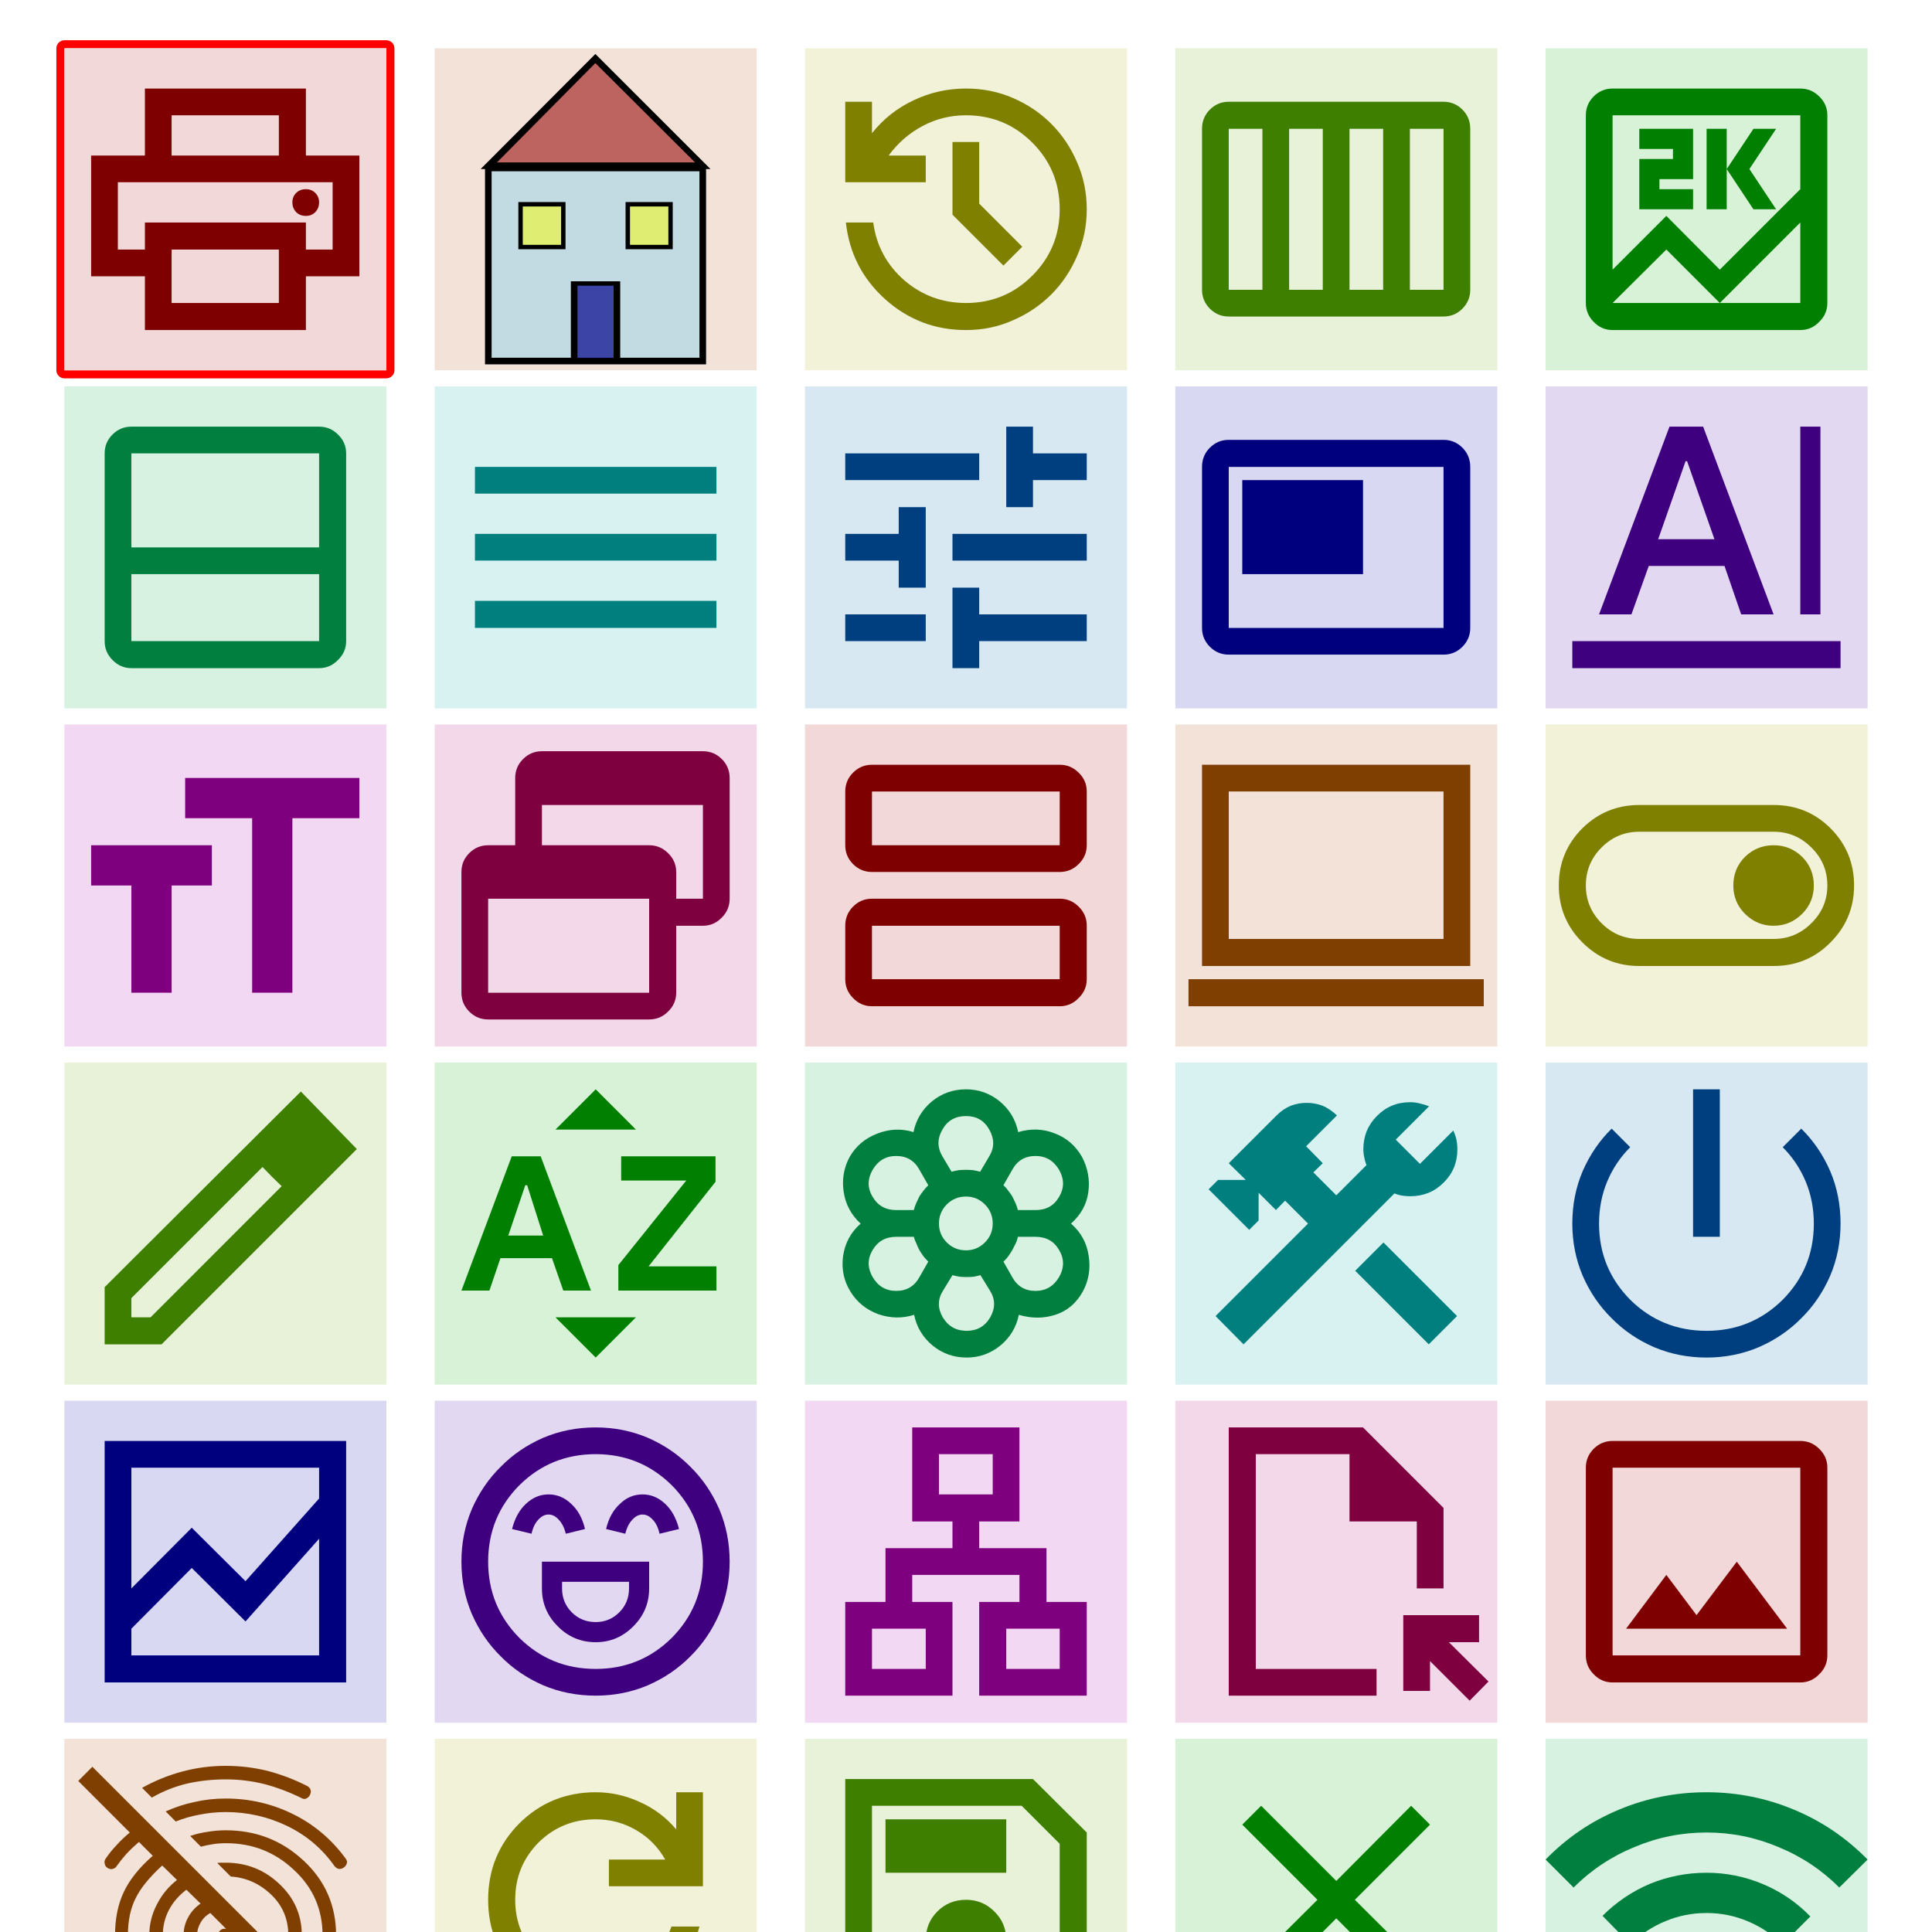
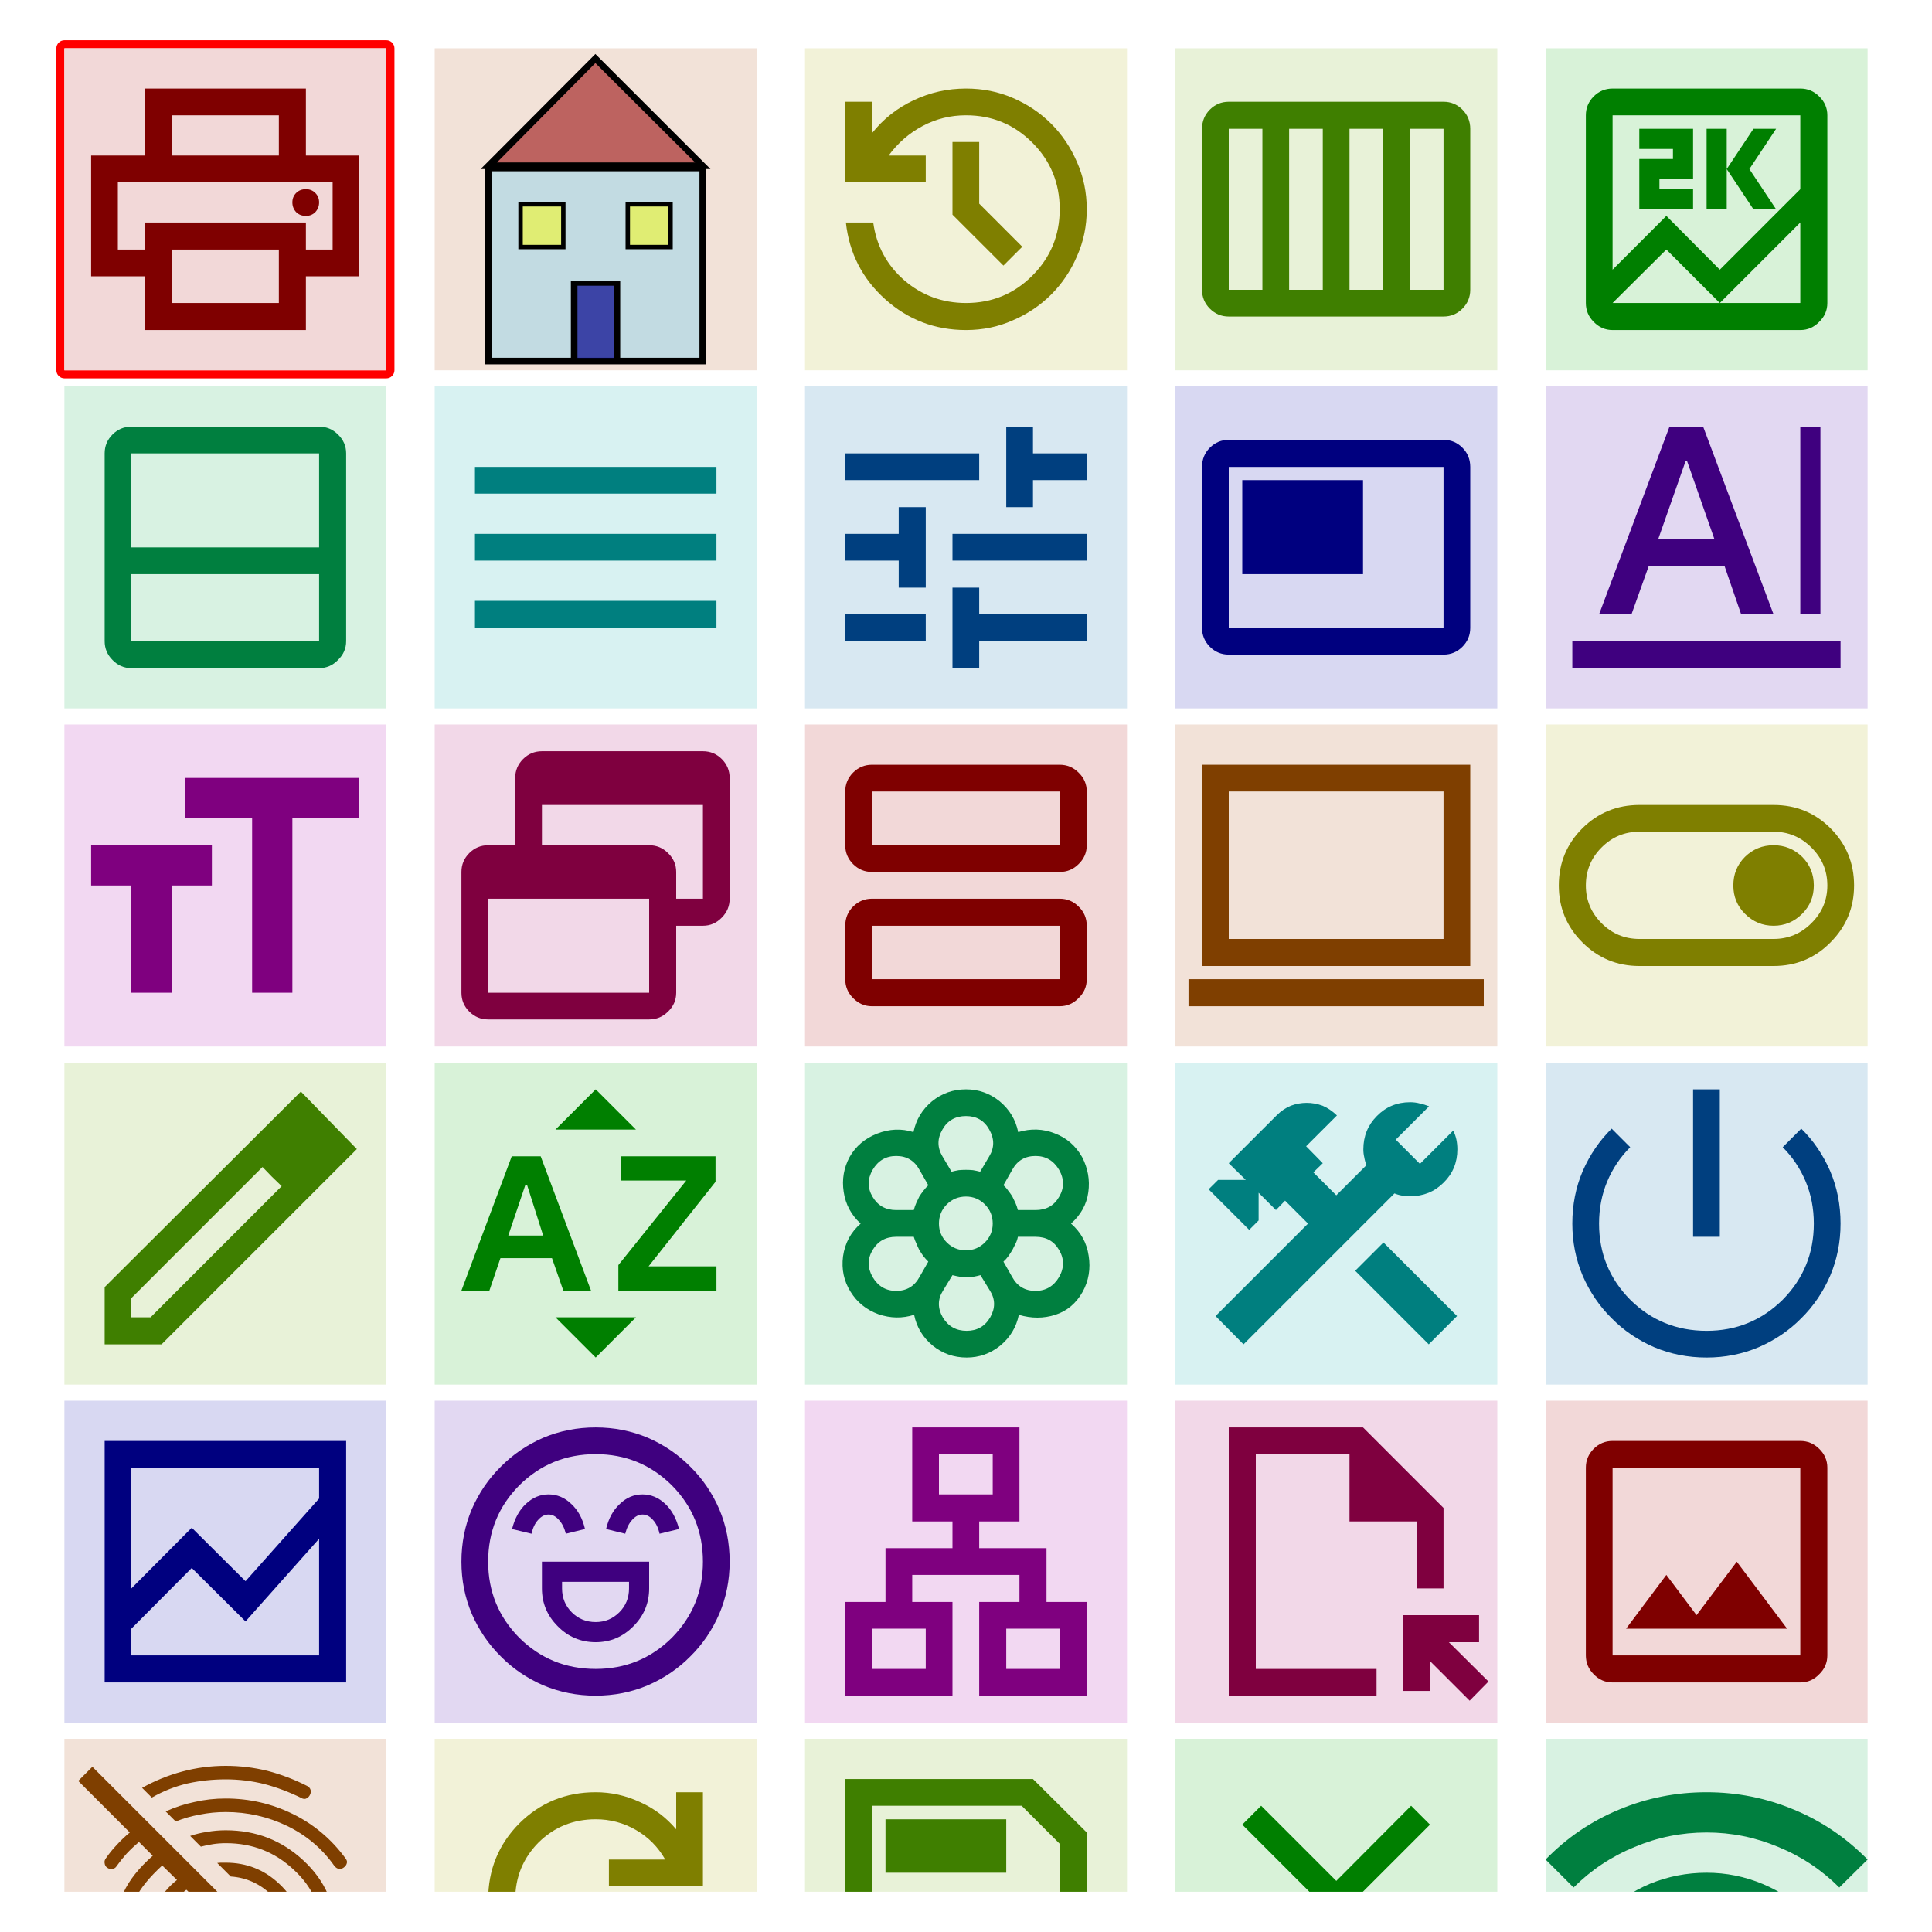
<svg xmlns="http://www.w3.org/2000/svg" version="1.1" viewBox="0 0 480 480">
  <defs>
    <clipPath id="clip_0">
      <polygon points="0 0,480 0,480 480,0 480" />
    </clipPath>
  </defs>
  <g clip-path="url(#clip_0)">
    <path style="fill:#FFFFFF;" d="M 0,0 L 480,0 L 480,480 L 0,480 L 0,0 Z" />
    <defs>
      <clipPath id="clip_1">
-         <polygon points="0 0,480 0,480 480,0 480" />
+         <polygon points="10 10,470 10,470 470,10 470" />
      </clipPath>
    </defs>
    <g clip-path="url(#clip_1)">
      <path style="fill:#FF0000;" d="M 14,12 C 14,10.91 14.91,10 16,10 L 96,10 C 97.09,10 98,10.91 98,12 L 98,92 C 98,93.09 97.09,94 96,94 L 16,94 C 14.91,94 14,93.09 14,92 L 14,12 M 16,12 L 16,92 L 96,92 L 96,12 L 16,12 Z" />
      <path style="fill:#F2D8D8;" d="M 16,12 L 96,12 L 96,92 L 16,92 L 16,12 Z" />
      <path style="fill:#7F0000;" d="M 69.28,38.64 L 69.28,28.64 L 42.64,28.64 L 42.64,38.64 L 36,38.64 L 36,22 L 76,22 L 76,38.64 L 69.28,38.64 L 69.28,38.64 M 29.28,45.28 L 82.64,45.28 L 29.28,45.28 L 29.28,45.28 M 76,53.64 Q 77.41,53.64 78.34,52.70 Q 79.28,51.69 79.28,50.28 Q 79.28,48.88 78.34,47.94 Q 77.41,47 76,47 Q 74.52,47 73.58,47.94 Q 72.64,48.88 72.64,50.28 Q 72.64,51.69 73.58,52.70 Q 74.52,53.64 76,53.64 L 76,53.64 M 69.28,75.28 L 69.28,62 L 42.64,62 L 42.64,75.28 L 69.28,75.28 L 69.28,75.28 M 76,82 L 36,82 L 36,68.64 L 22.64,68.64 L 22.64,38.64 L 89.28,38.64 L 89.28,68.64 L 76,68.64 L 76,82 L 76,82 M 82.64,62 L 82.64,45.28 L 29.28,45.28 L 29.28,62 L 36,62 L 36,55.28 L 76,55.28 L 76,62 L 82.64,62 L 82.64,62 Z" />
      <defs>
        <clipPath id="clip_2">
          <polygon points="16 12,96 12,96 92,16 92" />
        </clipPath>
      </defs>
      <g clip-path="url(#clip_2)">
</g>
      <path style="fill:#F2E2D8;" d="M 108,12 L 188,12 L 188,92 L 108,92 L 108,12 Z" />
      <path style="fill:#ADD8E6;fill-opacity:0.69" d="M 121.36,41.77 L 174.56,41.77 L 174.56,89.89 L 121.36,89.89 L 121.36,41.77 L 121.36,41.77 Z" />
      <path style="fill:#000000;" d="M 120.50,40.91 L 120.50,90.52 L 175.42,90.52 L 175.42,40.91 L 120.50,40.91 L 120.50,40.91 M 122.14,42.55 L 173.78,42.55 L 173.78,88.88 L 122.14,88.88 L 122.14,42.55 L 122.14,42.55 Z" />
      <path style="fill:#A52A2A;fill-opacity:0.69" d="M 121.36,41.14 L 174.56,41.14 L 147.92,14.58 L 121.36,41.14 L 121.36,41.14 Z" />
      <path style="fill:#000000;" d="M 147.92,13.41 L 119.41,42 L 122.22,41.61 L 147.92,15.67 L 172.69,40.36 L 121.36,40.36 L 119.41,42 L 176.52,42 L 147.92,13.41 L 147.92,13.41 Z" />
      <path style="fill:#00008B;fill-opacity:0.69" d="M 142.61,70.28 L 153.31,70.28 L 153.31,89.42 L 142.61,89.42 L 142.61,70.28 L 142.61,70.28 Z" />
      <path style="fill:#000000;" d="M 141.83,69.89 L 141.83,90.13 L 154.09,90.13 L 154.09,69.89 L 141.83,69.89 L 141.83,69.89 M 143.47,70.98 L 152.45,70.98 L 152.45,88.95 L 143.47,88.95 L 143.47,70.98 L 143.47,70.98 Z" />
      <path style="fill:#FFFF00;fill-opacity:0.49" d="M 129.33,50.75 L 139.95,50.75 L 139.95,61.38 L 129.33,61.38 L 129.33,50.75 L 129.33,50.75 Z" />
      <path style="fill:#000000;" d="M 128.78,50.20 L 128.78,61.92 L 140.50,61.92 L 140.50,50.20 L 128.78,50.20 L 128.78,50.20 M 129.88,51.30 L 139.41,51.30 L 139.41,60.83 L 129.88,60.83 L 129.88,51.30 L 129.88,51.30 Z" />
      <path style="fill:#FFFF00;fill-opacity:0.49" d="M 155.97,50.75 L 166.59,50.75 L 166.59,61.38 L 155.97,61.38 L 155.97,50.75 L 155.97,50.75 Z" />
      <path style="fill:#000000;" d="M 155.42,50.20 L 155.42,61.92 L 167.14,61.92 L 167.14,50.20 L 155.42,50.20 L 155.42,50.20 M 156.52,51.30 L 166.05,51.30 L 166.05,60.83 L 156.52,60.83 L 156.52,51.30 L 156.52,51.30 Z" />
      <defs>
        <clipPath id="clip_3">
          <polygon points="108 12,188 12,188 92,108 92" />
        </clipPath>
      </defs>
      <g clip-path="url(#clip_3)">
</g>
      <path style="fill:#F2F2D8;" d="M 200,12 L 280,12 L 280,92 L 200,92 L 200,12 Z" />
      <path style="fill:#7F7F00;" d="M 240,82 Q 228.44,82 219.92,74.34 Q 211.41,66.69 210.16,55.28 L 216.95,55.28 Q 218.13,63.95 224.69,69.66 Q 231.25,75.28 240,75.28 Q 249.69,75.28 256.48,68.48 Q 263.28,61.69 263.28,52 Q 263.28,42.23 256.48,35.44 Q 249.69,28.64 240,28.64 Q 234.22,28.64 229.22,31.30 Q 224.22,33.95 220.78,38.64 L 230,38.64 L 230,45.28 L 210,45.28 L 210,25.28 L 216.64,25.28 L 216.64,33.09 Q 220.86,27.78 227.03,24.89 Q 233.13,22 240,22 Q 246.25,22 251.64,24.34 Q 257.11,26.69 261.17,30.75 Q 265.23,34.81 267.58,40.28 Q 270,45.75 270,52 Q 270,58.25 267.58,63.64 Q 265.23,69.11 261.17,73.17 Q 257.11,77.23 251.64,79.58 Q 246.25,82 240,82 L 240,82 M 249.30,65.98 L 236.64,53.33 L 236.64,35.28 L 243.28,35.28 L 243.28,50.59 L 253.98,61.30 L 249.30,65.98 L 249.30,65.98 Z" />
      <defs>
        <clipPath id="clip_4">
          <polygon points="200 12,280 12,280 92,200 92" />
        </clipPath>
      </defs>
      <g clip-path="url(#clip_4)">
</g>
      <path style="fill:#E8F2D8;" d="M 292,12 L 372,12 L 372,92 L 292,92 L 292,12 Z" />
      <path style="fill:#3F7F00;" d="M 305.28,78.64 Q 302.55,78.64 300.59,76.69 Q 298.64,74.73 298.64,72 L 298.64,32 Q 298.64,29.19 300.59,27.23 Q 302.55,25.28 305.28,25.28 L 358.64,25.28 Q 361.38,25.28 363.33,27.23 Q 365.28,29.19 365.28,32 L 365.28,72 Q 365.28,74.73 363.33,76.69 Q 361.38,78.64 358.64,78.64 L 305.28,78.64 L 305.28,78.64 M 335.28,72 L 343.64,72 L 343.64,32 L 335.28,32 L 335.28,72 L 335.28,72 M 320.28,72 L 328.64,72 L 328.64,32 L 320.28,32 L 320.28,72 L 320.28,72 M 305.28,72 L 313.64,72 L 313.64,32 L 305.28,32 L 305.28,72 L 305.28,72 M 350.28,72 L 358.64,72 L 358.64,32 L 350.28,32 L 350.28,72 L 350.28,72 Z" />
      <defs>
        <clipPath id="clip_5">
          <polygon points="292 12,372 12,372 92,292 92" />
        </clipPath>
      </defs>
      <g clip-path="url(#clip_5)">
</g>
      <path style="fill:#D8F2D8;" d="M 384,12 L 464,12 L 464,92 L 384,92 L 384,12 Z" />
      <path style="fill:#007F00;" d="M 400.64,82 Q 397.91,82 395.95,79.97 Q 394,78.02 394,75.28 L 394,28.64 Q 394,25.91 395.95,23.95 Q 397.91,22 400.64,22 L 447.28,22 Q 450.02,22 451.97,23.95 Q 454,25.91 454,28.64 L 454,75.28 Q 454,78.02 451.97,79.97 Q 450.02,82 447.28,82 L 400.64,82 L 400.64,82 M 414,53.64 L 427.28,67 L 447.28,47 L 447.28,28.64 L 400.64,28.64 L 400.64,67 L 414,53.64 L 414,53.64 M 424,52 L 424,32 L 429,32 L 429,52 L 424,52 L 424,52 M 435.64,52 L 429,42 L 435.64,32 L 441.27,32 L 434.63,42 L 441.27,52 L 435.64,52 L 435.64,52 M 407.28,52 L 407.28,39.50 L 415.64,39.50 L 415.64,37 L 407.28,37 L 407.28,32 L 420.64,32 L 420.64,44.50 L 412.28,44.50 L 412.28,47 L 420.64,47 L 420.64,52 L 407.28,52 L 407.28,52 M 414,62 L 400.64,75.28 L 447.28,75.28 L 447.28,55.28 L 427.28,75.28 L 414,62 L 414,62 M 400.64,75.28 L 400.64,28.64 L 400.64,75.28 L 400.64,75.28 Z" />
      <defs>
        <clipPath id="clip_6">
          <polygon points="384 12,464 12,464 92,384 92" />
        </clipPath>
      </defs>
      <g clip-path="url(#clip_6)">
</g>
      <path style="fill:#D8F2E2;" d="M 16,96 L 96,96 L 96,176 L 16,176 L 16,96 Z" />
      <path style="fill:#007F3F;" d="M 32.64,166 Q 29.91,166 27.95,163.97 Q 26,162.02 26,159.28 L 26,112.64 Q 26,109.91 27.95,107.95 Q 29.91,106 32.64,106 L 79.28,106 Q 82.02,106 83.97,107.95 Q 86,109.91 86,112.64 L 86,159.28 Q 86,162.02 83.97,163.97 Q 82.02,166 79.28,166 L 32.64,166 L 32.64,166 M 32.64,159.28 L 79.28,159.28 L 79.28,142.64 L 32.64,142.64 L 32.64,159.28 L 32.64,159.28 M 32.64,136 L 79.28,136 L 79.28,112.64 L 32.64,112.64 L 32.64,136 L 32.64,112.64 L 32.64,136 L 32.64,136 Z" />
      <defs>
        <clipPath id="clip_7">
          <polygon points="16 96,96 96,96 176,16 176" />
        </clipPath>
      </defs>
      <g clip-path="url(#clip_7)">
</g>
      <path style="fill:#D8F2F2;" d="M 108,96 L 188,96 L 188,176 L 108,176 L 108,96 Z" />
      <path style="fill:#007F7F;" d="M 118,156 L 118,149.28 L 178,149.28 L 178,156 L 118,156 L 118,156 M 118,139.28 L 118,132.64 L 178,132.64 L 178,139.28 L 118,139.28 L 118,139.28 M 118,122.64 L 118,116 L 178,116 L 178,122.64 L 118,122.64 L 118,122.64 Z" />
      <defs>
        <clipPath id="clip_8">
          <polygon points="108 96,188 96,188 176,108 176" />
        </clipPath>
      </defs>
      <g clip-path="url(#clip_8)">
</g>
      <path style="fill:#D8E8F2;" d="M 200,96 L 280,96 L 280,176 L 200,176 L 200,96 Z" />
      <path style="fill:#003F7F;" d="M 236.64,166 L 236.64,146 L 243.28,146 L 243.28,152.64 L 270,152.64 L 270,159.28 L 243.28,159.28 L 243.28,166 L 236.64,166 L 236.64,166 M 210,159.28 L 210,152.64 L 230,152.64 L 230,159.28 L 210,159.28 L 210,159.28 M 223.28,146 L 223.28,139.28 L 210,139.28 L 210,132.64 L 223.28,132.64 L 223.28,126 L 230,126 L 230,146 L 223.28,146 L 223.28,146 M 236.64,139.28 L 236.64,132.64 L 270,132.64 L 270,139.28 L 236.64,139.28 L 236.64,139.28 M 250,126 L 250,106 L 256.64,106 L 256.64,112.64 L 270,112.64 L 270,119.28 L 256.64,119.28 L 256.64,126 L 250,126 L 250,126 M 210,119.28 L 210,112.64 L 243.28,112.64 L 243.28,119.28 L 210,119.28 L 210,119.28 Z" />
      <defs>
        <clipPath id="clip_9">
          <polygon points="200 96,280 96,280 176,200 176" />
        </clipPath>
      </defs>
      <g clip-path="url(#clip_9)">
</g>
      <path style="fill:#D8D8F2;" d="M 292,96 L 372,96 L 372,176 L 292,176 L 292,96 Z" />
      <path style="fill:#00007F;" d="M 308.64,142.64 L 338.64,142.64 L 338.64,119.28 L 308.64,119.28 L 308.64,142.64 L 308.64,142.64 M 305.28,162.64 Q 302.55,162.64 300.59,160.69 Q 298.64,158.73 298.64,156 L 298.64,116 Q 298.64,113.19 300.59,111.23 Q 302.55,109.28 305.28,109.28 L 358.64,109.28 Q 361.38,109.28 363.33,111.23 Q 365.28,113.19 365.28,116 L 365.28,156 Q 365.28,158.73 363.33,160.69 Q 361.38,162.64 358.64,162.64 L 305.28,162.64 L 305.28,162.64 M 305.28,156 L 358.64,156 L 358.64,116 L 305.28,116 L 305.28,156 L 305.28,116 L 305.28,156 L 305.28,156 Z" />
      <defs>
        <clipPath id="clip_10">
          <polygon points="292 96,372 96,372 176,292 176" />
        </clipPath>
      </defs>
      <g clip-path="url(#clip_10)">
</g>
      <path style="fill:#E2D8F2;" d="M 384,96 L 464,96 L 464,176 L 384,176 L 384,96 Z" />
      <path style="fill:#3F007F;" d="M 390.64,166 L 390.64,159.28 L 457.28,159.28 L 457.28,166 L 390.64,166 L 390.64,166 M 447.28,152.64 L 447.28,106 L 452.28,106 L 452.28,152.64 L 447.28,152.64 L 447.28,152.64 M 397.28,152.64 L 414.78,106 L 423.14,106 L 440.64,152.64 L 432.59,152.64 L 428.45,140.61 L 409.63,140.61 L 405.33,152.64 L 397.28,152.64 L 397.28,152.64 M 411.97,133.97 L 425.95,133.97 L 419.16,114.59 L 418.77,114.59 L 411.97,133.97 L 411.97,133.97 Z" />
      <defs>
        <clipPath id="clip_11">
          <polygon points="384 96,464 96,464 176,384 176" />
        </clipPath>
      </defs>
      <g clip-path="url(#clip_11)">
</g>
      <path style="fill:#F2D8F2;" d="M 16,180 L 96,180 L 96,260 L 16,260 L 16,180 Z" />
      <path style="fill:#7F007F;" d="M 62.64,246.64 L 62.64,203.28 L 46,203.28 L 46,193.28 L 89.28,193.28 L 89.28,203.28 L 72.64,203.28 L 72.64,246.64 L 62.64,246.64 L 62.64,246.64 M 32.64,246.64 L 32.64,220 L 22.64,220 L 22.64,210 L 52.64,210 L 52.64,220 L 42.64,220 L 42.64,246.64 L 32.64,246.64 L 32.64,246.64 Z" />
      <defs>
        <clipPath id="clip_12">
          <polygon points="16 180,96 180,96 260,16 260" />
        </clipPath>
      </defs>
      <g clip-path="url(#clip_12)">
</g>
      <path style="fill:#F2D8E8;" d="M 108,180 L 188,180 L 188,260 L 108,260 L 108,180 Z" />
      <path style="fill:#7F003F;" d="M 121.28,253.28 Q 118.55,253.28 116.59,251.33 Q 114.64,249.38 114.64,246.64 L 114.64,216.64 Q 114.64,213.91 116.59,211.95 Q 118.55,210 121.28,210 L 128,210 L 128,193.28 Q 128,190.55 129.95,188.59 Q 131.91,186.64 134.64,186.64 L 174.64,186.64 Q 177.38,186.64 179.33,188.59 Q 181.28,190.55 181.28,193.28 L 181.28,223.28 Q 181.28,226.02 179.33,227.97 Q 177.38,230 174.64,230 L 168,230 L 168,246.64 Q 168,249.38 165.97,251.33 Q 164.02,253.28 161.28,253.28 L 121.28,253.28 L 121.28,253.28 M 121.28,246.64 L 161.28,246.64 L 161.28,223.28 L 121.28,223.28 L 121.28,246.64 L 121.28,246.64 M 168,223.28 L 174.64,223.28 L 174.64,200 L 134.64,200 L 134.64,210 L 161.28,210 Q 164.02,210 165.97,211.95 Q 168,213.91 168,216.64 L 168,223.28 L 168,223.28 Z" />
      <defs>
        <clipPath id="clip_13">
          <polygon points="108 180,188 180,188 260,108 260" />
        </clipPath>
      </defs>
      <g clip-path="url(#clip_13)">
</g>
      <path style="fill:#F2D8D8;" d="M 200,180 L 280,180 L 280,260 L 200,260 L 200,180 Z" />
      <path style="fill:#7F0000;" d="M 216.64,216.64 Q 213.91,216.64 211.95,214.69 Q 210,212.73 210,210 L 210,196.64 Q 210,193.91 211.95,191.95 Q 213.91,190 216.64,190 L 263.28,190 Q 266.02,190 267.97,191.95 Q 270,193.91 270,196.64 L 270,210 Q 270,212.73 267.97,214.69 Q 266.02,216.64 263.28,216.64 L 216.64,216.64 L 216.64,216.64 M 216.64,210 L 263.28,210 L 263.28,196.64 L 216.64,196.64 L 216.64,210 L 216.64,210 M 216.64,250 Q 213.91,250 211.95,247.97 Q 210,246.02 210,243.28 L 210,230 Q 210,227.19 211.95,225.23 Q 213.91,223.28 216.64,223.28 L 263.28,223.28 Q 266.02,223.28 267.97,225.23 Q 270,227.19 270,230 L 270,243.28 Q 270,246.02 267.97,247.97 Q 266.02,250 263.28,250 L 216.64,250 L 216.64,250 M 216.64,243.28 L 263.28,243.28 L 263.28,230 L 216.64,230 L 216.64,243.28 L 216.64,243.28 M 216.64,196.64 L 216.64,210 L 216.64,196.64 L 216.64,196.64 M 216.64,230 L 216.64,243.28 L 216.64,230 L 216.64,230 Z" />
      <defs>
        <clipPath id="clip_14">
          <polygon points="200 180,280 180,280 260,200 260" />
        </clipPath>
      </defs>
      <g clip-path="url(#clip_14)">
</g>
      <path style="fill:#F2E2D8;" d="M 292,180 L 372,180 L 372,260 L 292,260 L 292,180 Z" />
      <path style="fill:#7F3F00;" d="M 295.28,250 L 295.28,243.28 L 368.64,243.28 L 368.64,250 L 295.28,250 L 295.28,250 M 298.64,240 L 298.64,190 L 365.28,190 L 365.28,240 L 298.64,240 L 298.64,240 M 305.28,233.28 L 358.64,233.28 L 358.64,196.64 L 305.28,196.64 L 305.28,233.28 L 305.28,196.64 L 305.28,233.28 L 305.28,233.28 Z" />
      <defs>
        <clipPath id="clip_15">
          <polygon points="292 180,372 180,372 260,292 260" />
        </clipPath>
      </defs>
      <g clip-path="url(#clip_15)">
</g>
      <path style="fill:#F2F2D8;" d="M 384,180 L 464,180 L 464,260 L 384,260 L 384,180 Z" />
      <path style="fill:#7F7F00;" d="M 407.28,240 Q 399,240 393.14,234.14 Q 387.28,228.28 387.28,220 Q 387.28,211.64 393.14,205.78 Q 399,200 407.28,200 L 440.64,200 Q 449,200 454.78,205.78 Q 460.64,211.64 460.64,220 Q 460.64,228.28 454.78,234.14 Q 449,240 440.64,240 L 407.28,240 L 407.28,240 M 407.28,233.28 L 440.64,233.28 Q 446.11,233.28 450.02,229.38 Q 454,225.47 454,220 Q 454,214.45 450.02,210.55 Q 446.11,206.64 440.64,206.64 L 407.28,206.64 Q 401.81,206.64 397.91,210.55 Q 394,214.45 394,220 Q 394,225.47 397.91,229.38 Q 401.81,233.28 407.28,233.28 L 407.28,233.28 M 440.64,230 Q 444.78,230 447.75,227.03 Q 450.64,224.14 450.64,220 Q 450.64,215.78 447.75,212.89 Q 444.78,210 440.64,210 Q 436.50,210 433.53,212.89 Q 430.64,215.78 430.64,220 Q 430.64,224.14 433.53,227.03 Q 436.50,230 440.64,230 L 440.64,230 Z" />
      <defs>
        <clipPath id="clip_16">
          <polygon points="384 180,464 180,464 260,384 260" />
        </clipPath>
      </defs>
      <g clip-path="url(#clip_16)">
</g>
      <path style="fill:#E8F2D8;" d="M 16,264 L 96,264 L 96,344 L 16,344 L 16,264 Z" />
      <path style="fill:#3F7F00;" d="M 32.64,327.28 L 37.41,327.28 L 69.98,294.70 L 65.22,289.94 L 32.64,322.52 L 32.64,327.28 L 32.64,327.28 M 26,334 L 26,319.78 L 74.75,271.19 L 88.66,285.48 L 40.14,334 L 26,334 L 26,334 M 79.28,285.33 L 74.59,280.64 L 79.28,285.33 L 79.28,285.33 M 67.56,292.36 L 65.22,289.94 L 69.98,294.70 L 67.56,292.36 L 67.56,292.36 Z" />
      <defs>
        <clipPath id="clip_17">
          <polygon points="16 264,96 264,96 344,16 344" />
        </clipPath>
      </defs>
      <g clip-path="url(#clip_17)">
</g>
      <path style="fill:#D8F2D8;" d="M 108,264 L 188,264 L 188,344 L 108,344 L 108,264 Z" />
      <path style="fill:#007F00;" d="M 114.64,320.64 L 127.14,287.28 L 134.33,287.28 L 146.83,320.64 L 139.95,320.64 L 137.14,312.59 L 124.33,312.59 L 121.59,320.64 L 114.64,320.64 L 114.64,320.64 M 126.28,306.97 L 134.95,306.97 L 130.97,294.47 L 130.50,294.47 L 126.28,306.97 L 126.28,306.97 M 153.63,320.64 L 153.63,314.31 L 170.50,293.30 L 154.33,293.30 L 154.33,287.28 L 177.77,287.28 L 177.77,293.61 L 161.13,314.63 L 178,314.63 L 178,320.64 L 153.63,320.64 L 153.63,320.64 M 138,280.64 L 148,270.64 L 158,280.64 L 138,280.64 L 138,280.64 M 148,337.28 L 138,327.28 L 158,327.28 L 148,337.28 L 148,337.28 Z" />
      <defs>
        <clipPath id="clip_18">
          <polygon points="108 264,188 264,188 344,108 344" />
        </clipPath>
      </defs>
      <g clip-path="url(#clip_18)">
</g>
      <path style="fill:#D8F2E2;" d="M 200,264 L 280,264 L 280,344 L 200,344 L 200,264 Z" />
      <path style="fill:#007F3F;" d="M 240.16,337.28 Q 235.39,337.28 231.72,334.31 Q 228.05,331.27 227.11,326.66 Q 222.73,328.06 218.20,326.50 Q 213.75,324.86 211.33,320.95 Q 208.83,316.97 209.45,312.13 Q 210.16,307.20 213.83,304 Q 210.31,300.80 209.61,296.11 Q 208.91,291.50 211.09,287.44 Q 213.36,283.45 217.89,281.66 Q 222.50,279.86 226.95,281.27 Q 227.89,276.66 231.56,273.61 Q 235.23,270.64 240,270.64 Q 244.69,270.64 248.36,273.61 Q 252.03,276.66 252.97,281.27 Q 257.66,279.86 262.03,281.58 Q 266.41,283.22 268.83,287.44 Q 271.02,291.66 270.39,296.19 Q 269.77,300.72 266.09,304 Q 269.77,307.20 270.47,311.97 Q 271.25,316.81 268.98,320.95 Q 266.56,325.25 262.19,326.66 Q 257.81,328.06 253.13,326.66 Q 252.19,331.27 248.52,334.31 Q 244.84,337.28 240.16,337.28 L 240.16,337.28 M 240.16,330.64 Q 244.06,330.64 246.02,327.28 Q 247.97,323.84 245.94,320.64 L 243.59,316.81 Q 242.73,317.05 241.88,317.20 Q 241.02,317.28 240.16,317.28 Q 239.30,317.28 238.44,317.20 Q 237.58,317.05 236.64,316.81 L 234.30,320.64 Q 232.27,323.84 234.22,327.28 Q 236.25,330.64 240.16,330.64 L 240.16,330.64 M 216.80,317.28 Q 218.83,320.72 222.66,320.72 Q 226.56,320.72 228.44,317.28 L 230.63,313.45 Q 230,312.83 229.38,312.05 Q 228.83,311.27 228.36,310.48 Q 227.97,309.70 227.66,308.92 Q 227.27,308.14 227.03,307.28 L 222.66,307.28 Q 218.75,307.28 216.80,310.56 Q 214.84,313.84 216.80,317.28 L 216.80,317.28 M 251.48,317.28 Q 253.36,320.72 257.27,320.72 Q 261.09,320.72 263.13,317.28 Q 265.08,313.84 263.13,310.56 Q 261.25,307.28 257.27,307.28 L 252.89,307.28 Q 252.73,308.14 252.34,308.92 Q 251.95,309.70 251.56,310.48 Q 251.09,311.27 250.55,312.05 Q 250,312.83 249.30,313.45 L 251.48,317.28 L 251.48,317.28 M 227.03,300.64 Q 227.27,299.70 227.66,298.84 Q 228.05,297.98 228.44,297.20 Q 228.91,296.50 229.45,295.80 Q 230,295.09 230.63,294.47 L 228.44,290.64 Q 226.56,287.20 222.66,287.20 Q 218.83,287.20 216.80,290.64 Q 214.84,294.08 216.80,297.36 Q 218.75,300.64 222.66,300.64 L 227.03,300.64 L 227.03,300.64 M 257.27,300.64 Q 261.25,300.64 263.13,297.36 Q 265.08,294.08 263.13,290.64 Q 261.09,287.20 257.27,287.20 Q 253.36,287.20 251.48,290.64 L 249.30,294.47 Q 250,295.09 250.47,295.80 Q 251.02,296.50 251.48,297.20 Q 251.88,297.98 252.27,298.84 Q 252.66,299.70 252.89,300.64 L 257.27,300.64 L 257.27,300.64 M 236.41,291.11 Q 237.27,290.88 238.20,290.72 Q 239.06,290.64 240,290.64 Q 240.86,290.64 241.72,290.72 Q 242.66,290.88 243.52,291.11 L 245.78,287.28 Q 247.73,284.08 245.78,280.64 Q 243.91,277.28 240,277.28 Q 236.02,277.28 234.14,280.64 Q 232.19,284 234.14,287.28 L 236.41,291.11 Q 237.27,290.88 238.20,290.72 Q 239.06,290.64 240,290.64 Q 240.86,290.64 241.72,290.72 Q 242.66,290.88 243.52,291.11 Q 242.66,290.88 241.72,290.72 Q 240.86,290.64 240,290.64 Q 239.06,290.64 238.20,290.72 Q 237.27,290.88 236.41,291.11 L 236.41,291.11 M 228.36,310.48 Q 227.97,309.70 227.66,308.92 Q 227.27,308.14 227.03,307.28 Q 227.27,308.14 227.66,308.92 Q 227.97,309.70 228.36,310.48 Q 228.83,311.27 229.38,312.05 Q 230,312.83 230.63,313.45 Q 230,312.83 229.38,312.05 Q 228.83,311.27 228.36,310.48 L 228.36,310.48 M 227.03,300.64 Q 227.27,299.70 227.66,298.84 Q 228.05,297.98 228.44,297.20 Q 228.91,296.50 229.45,295.80 Q 230,295.09 230.63,294.47 Q 230,295.09 229.45,295.80 Q 228.91,296.50 228.44,297.20 Q 228.05,297.98 227.66,298.84 Q 227.27,299.70 227.03,300.64 L 227.03,300.64 M 240.16,317.28 Q 239.30,317.28 238.44,317.20 Q 237.58,317.05 236.64,316.81 Q 237.58,317.05 238.44,317.20 Q 239.30,317.28 240.16,317.28 Q 241.02,317.28 241.88,317.20 Q 242.73,317.05 243.59,316.81 Q 242.73,317.05 241.88,317.20 Q 241.02,317.28 240.16,317.28 L 240.16,317.28 M 249.30,313.45 Q 250,312.83 250.55,312.05 Q 251.09,311.27 251.56,310.48 Q 251.95,309.70 252.34,308.92 Q 252.73,308.14 252.89,307.28 Q 252.73,308.14 252.34,308.92 Q 251.95,309.70 251.56,310.48 Q 251.09,311.27 250.55,312.05 Q 250,312.83 249.30,313.45 L 249.30,313.45 M 252.89,300.64 Q 252.66,299.70 252.27,298.84 Q 251.88,297.98 251.48,297.20 Q 251.02,296.50 250.47,295.80 Q 250,295.09 249.30,294.47 Q 250,295.09 250.47,295.80 Q 251.02,296.50 251.48,297.20 Q 251.88,297.98 252.27,298.84 Q 252.66,299.70 252.89,300.64 L 252.89,300.64 M 240,310.64 Q 242.73,310.64 244.69,308.69 Q 246.64,306.73 246.64,304 Q 246.64,301.19 244.69,299.23 Q 242.73,297.28 240,297.28 Q 237.19,297.28 235.23,299.23 Q 233.28,301.19 233.28,304 Q 233.28,306.73 235.23,308.69 Q 237.19,310.64 240,310.64 L 240,310.64 Z" />
      <defs>
        <clipPath id="clip_19">
          <polygon points="200 264,280 264,280 344,200 344" />
        </clipPath>
      </defs>
      <g clip-path="url(#clip_19)">
</g>
      <path style="fill:#D8F2F2;" d="M 292,264 L 372,264 L 372,344 L 292,344 L 292,264 Z" />
      <path style="fill:#007F7F;" d="M 354.97,334 L 336.69,315.72 L 343.72,308.69 L 362,326.97 L 354.97,334 L 354.97,334 M 308.95,334 L 302,326.97 L 324.97,304 L 319.27,298.30 L 317,300.64 L 312.70,296.34 L 312.70,303.22 L 310.36,305.56 L 300.28,295.48 L 302.63,293.14 L 309.50,293.14 L 305.28,289 L 317.16,277.13 Q 318.80,275.48 320.75,274.70 Q 322.63,274 324.66,274 Q 326.61,274 328.56,274.70 Q 330.44,275.48 332.16,277.13 L 324.50,284.78 L 328.64,289 L 326.30,291.27 L 332,296.97 L 339.50,289.47 Q 339.11,288.53 338.95,287.52 Q 338.72,286.58 338.72,285.56 Q 338.72,280.64 342.08,277.28 Q 345.44,273.84 350.36,273.84 Q 351.61,273.84 352.78,274.16 Q 353.88,274.39 355.05,274.86 L 346.77,283.14 L 352.78,289.16 L 361.06,280.88 Q 361.61,282.05 361.84,283.14 Q 362.08,284.31 362.08,285.56 Q 362.08,290.48 358.64,293.84 Q 355.28,297.20 350.36,297.20 Q 349.34,297.20 348.41,297.05 Q 347.39,296.89 346.45,296.50 L 308.95,334 L 308.95,334 Z" />
      <defs>
        <clipPath id="clip_20">
          <polygon points="292 264,372 264,372 344,292 344" />
        </clipPath>
      </defs>
      <g clip-path="url(#clip_20)">
</g>
      <path style="fill:#D8E8F2;" d="M 384,264 L 464,264 L 464,344 L 384,344 L 384,264 Z" />
      <path style="fill:#003F7F;" d="M 424,337.28 Q 417.05,337.28 410.95,334.70 Q 404.86,332.05 400.41,327.52 Q 395.88,323.06 393.22,316.97 Q 390.64,310.88 390.64,304 Q 390.64,296.97 393.22,290.95 Q 395.88,284.86 400.41,280.41 L 405.02,285.02 Q 401.34,288.69 399.31,293.53 Q 397.28,298.38 397.28,304 Q 397.28,315.09 405.02,322.91 Q 412.83,330.64 424,330.64 Q 435.09,330.64 442.91,322.91 Q 450.64,315.09 450.64,304 Q 450.64,298.38 448.61,293.53 Q 446.58,288.69 442.91,285.02 L 447.52,280.41 Q 452.05,284.86 454.70,290.95 Q 457.28,296.97 457.28,304 Q 457.28,310.88 454.70,316.97 Q 452.05,323.06 447.52,327.52 Q 443.06,332.05 436.97,334.70 Q 430.88,337.28 424,337.28 L 424,337.28 M 420.64,307.28 L 420.64,270.64 L 427.28,270.64 L 427.28,307.28 L 420.64,307.28 L 420.64,307.28 Z" />
      <defs>
        <clipPath id="clip_21">
          <polygon points="384 264,464 264,464 344,384 344" />
        </clipPath>
      </defs>
      <g clip-path="url(#clip_21)">
</g>
      <path style="fill:#D8D8F2;" d="M 16,348 L 96,348 L 96,428 L 16,428 L 16,348 Z" />
      <path style="fill:#00007F;" d="M 26,418 L 26,358 L 86,358 L 86,418 L 26,418 L 26,418 M 32.64,364.64 L 32.64,394.64 L 47.64,379.56 L 61,392.84 L 79.28,372.30 L 79.28,364.64 L 32.64,364.64 L 32.64,364.64 M 32.64,411.28 L 79.28,411.28 L 79.28,382.30 L 61,402.84 L 47.64,389.56 L 32.64,404.64 L 32.64,411.28 L 32.64,411.28 Z" />
      <defs>
        <clipPath id="clip_22">
          <polygon points="16 348,96 348,96 428,16 428" />
        </clipPath>
      </defs>
      <g clip-path="url(#clip_22)">
</g>
      <path style="fill:#E2D8F2;" d="M 108,348 L 188,348 L 188,428 L 108,428 L 108,348 Z" />
      <path style="fill:#3F007F;" d="M 134.64,388 L 134.64,394.64 Q 134.64,400.11 138.55,404.02 Q 142.45,408 148,408 Q 153.47,408 157.38,404.02 Q 161.28,400.11 161.28,394.64 L 161.28,388 L 134.64,388 L 134.64,388 M 148,403 Q 144.48,403 142.06,400.58 Q 139.64,398.16 139.64,394.64 L 139.64,393 L 156.28,393 L 156.28,394.64 Q 156.28,398.16 153.86,400.58 Q 151.44,403 148,403 L 148,403 M 136.28,371.28 Q 133.16,371.28 130.66,373.63 Q 128.23,375.89 127.22,379.88 L 132.06,381.05 Q 132.53,378.86 133.70,377.61 Q 134.88,376.28 136.28,376.28 Q 137.69,376.28 138.86,377.61 Q 140.03,378.86 140.58,381.05 L 145.34,379.88 Q 144.41,375.89 141.91,373.63 Q 139.48,371.28 136.28,371.28 L 136.28,371.28 M 159.64,371.28 Q 156.44,371.28 154.02,373.63 Q 151.52,375.89 150.58,379.88 L 155.34,381.05 Q 155.89,378.86 157.06,377.61 Q 158.23,376.28 159.64,376.28 Q 161.05,376.28 162.22,377.61 Q 163.39,378.86 163.86,381.05 L 168.70,379.88 Q 167.69,375.89 165.27,373.63 Q 162.77,371.28 159.64,371.28 L 159.64,371.28 M 148,421.28 Q 141.05,421.28 134.95,418.70 Q 128.86,416.05 124.41,411.52 Q 119.88,407.06 117.22,400.97 Q 114.64,394.88 114.64,388 Q 114.64,381.05 117.22,374.95 Q 119.88,368.86 124.41,364.41 Q 128.86,359.88 134.95,357.22 Q 141.05,354.64 148,354.64 Q 154.88,354.64 160.97,357.22 Q 167.06,359.88 171.52,364.41 Q 176.05,368.86 178.70,374.95 Q 181.28,381.05 181.28,388 Q 181.28,394.88 178.70,400.97 Q 176.05,407.06 171.52,411.52 Q 167.06,416.05 160.97,418.70 Q 154.88,421.28 148,421.28 L 148,421.28 M 148,414.64 Q 159.09,414.64 166.91,406.91 Q 174.64,399.09 174.64,388 Q 174.64,376.83 166.91,369.02 Q 159.09,361.28 148,361.28 Q 136.83,361.28 129.02,369.02 Q 121.28,376.83 121.28,388 Q 121.28,399.09 129.02,406.91 Q 136.83,414.64 148,414.64 L 148,414.64 Z" />
      <defs>
        <clipPath id="clip_23">
          <polygon points="108 348,188 348,188 428,108 428" />
        </clipPath>
      </defs>
      <g clip-path="url(#clip_23)">
</g>
      <path style="fill:#F2D8F2;" d="M 200,348 L 280,348 L 280,428 L 200,428 L 200,348 Z" />
      <path style="fill:#7F007F;" d="M 210,421.28 L 210,398 L 220,398 L 220,384.64 L 236.64,384.64 L 236.64,378 L 226.64,378 L 226.64,354.64 L 253.28,354.64 L 253.28,378 L 243.28,378 L 243.28,384.64 L 260,384.64 L 260,398 L 270,398 L 270,421.28 L 243.28,421.28 L 243.28,398 L 253.28,398 L 253.28,391.28 L 226.64,391.28 L 226.64,398 L 236.64,398 L 236.64,421.28 L 210,421.28 L 210,421.28 M 233.28,371.28 L 246.64,371.28 L 246.64,361.28 L 233.28,361.28 L 233.28,371.28 L 233.28,371.28 M 216.64,414.64 L 230,414.64 L 230,404.64 L 216.64,404.64 L 216.64,414.64 L 216.64,414.64 M 250,414.64 L 263.28,414.64 L 263.28,404.64 L 250,404.64 L 250,414.64 L 250,414.64 Z" />
      <defs>
        <clipPath id="clip_24">
          <polygon points="200 348,280 348,280 428,200 428" />
        </clipPath>
      </defs>
      <g clip-path="url(#clip_24)">
</g>
      <path style="fill:#F2D8E8;" d="M 292,348 L 372,348 L 372,428 L 292,428 L 292,348 Z" />
      <path style="fill:#7F003F;" d="M 305.28,421.28 L 305.28,354.64 L 338.64,354.64 L 358.64,374.64 L 358.64,394.64 L 352,394.64 L 352,378 L 335.28,378 L 335.28,361.28 L 312,361.28 L 312,414.64 L 342,414.64 L 342,421.28 L 305.28,421.28 L 305.28,421.28 M 365.13,422.53 L 355.28,412.69 L 355.28,420.11 L 348.64,420.11 L 348.64,401.28 L 367.47,401.28 L 367.47,408 L 359.97,408 L 369.81,417.77 L 365.13,422.53 L 365.13,422.53 M 312,414.64 L 312,361.28 L 312,414.64 L 312,414.64 Z" />
      <defs>
        <clipPath id="clip_25">
          <polygon points="292 348,372 348,372 428,292 428" />
        </clipPath>
      </defs>
      <g clip-path="url(#clip_25)">
</g>
      <path style="fill:#F2D8D8;" d="M 384,348 L 464,348 L 464,428 L 384,428 L 384,348 Z" />
      <path style="fill:#7F0000;" d="M 400.64,418 Q 397.91,418 395.95,415.97 Q 394,414.02 394,411.28 L 394,364.64 Q 394,361.91 395.95,359.95 Q 397.91,358 400.64,358 L 447.28,358 Q 450.02,358 451.97,359.95 Q 454,361.91 454,364.64 L 454,411.28 Q 454,414.02 451.97,415.97 Q 450.02,418 447.28,418 L 400.64,418 L 400.64,418 M 400.64,411.28 L 447.28,411.28 L 447.28,364.64 L 400.64,364.64 L 400.64,411.28 L 400.64,411.28 M 404,404.64 L 444,404.64 L 431.50,388 L 421.50,401.28 L 414,391.28 L 404,404.64 L 404,404.64 M 400.64,411.28 L 400.64,364.64 L 400.64,411.28 L 400.64,411.28 Z" />
      <defs>
        <clipPath id="clip_26">
          <polygon points="384 348,464 348,464 428,384 428" />
        </clipPath>
      </defs>
      <g clip-path="url(#clip_26)">
</g>
      <path style="fill:#F2E2D8;" d="M 16,432 L 96,432 L 96,512 L 16,512 L 16,432 Z" />
      <path style="fill:#7F3F00;" d="M 85.38,508.56 L 52.25,475.28 Q 50.61,476.22 49.83,477.70 Q 48.97,479.11 48.97,480.83 Q 48.97,488.48 53.58,494.19 Q 58.19,499.97 66.08,502 Q 66.70,502.16 67.02,502.78 Q 67.41,503.41 67.25,504.03 Q 67.02,504.73 66.47,505.05 Q 65.84,505.36 65.22,505.20 Q 56.23,502.86 50.92,496.22 Q 45.61,489.66 45.61,480.83 Q 45.61,478.48 46.70,476.45 Q 47.80,474.34 49.83,472.94 L 46.31,469.50 Q 43.50,471.61 41.94,474.58 Q 40.45,477.47 40.45,480.83 Q 40.45,487.08 42.56,491.77 Q 44.75,496.53 49.75,501.69 Q 50.22,502.23 50.22,502.94 Q 50.22,503.64 49.75,504.11 Q 49.20,504.66 48.50,504.66 Q 47.80,504.66 47.33,504.11 Q 41.78,498.56 39.44,493.25 Q 37.09,487.94 37.09,480.83 Q 37.09,476.77 38.97,473.17 Q 40.77,469.58 43.97,467.08 L 40.30,463.48 Q 35.45,467.94 33.66,471.69 Q 31.78,475.44 31.78,480.83 Q 31.78,483.80 32.33,486.84 Q 32.88,489.97 34.05,492.86 Q 34.28,493.56 34.05,494.11 Q 33.81,494.73 33.11,494.97 Q 32.48,495.20 31.86,494.97 Q 31.23,494.73 31,494.03 Q 29.75,490.52 29.13,487.31 Q 28.58,484.03 28.58,480.83 Q 28.58,474.73 30.69,470.20 Q 32.80,465.59 37.95,461.06 L 34.52,457.63 Q 32.88,459.03 31.47,460.52 Q 30.14,462 28.97,463.64 Q 28.66,464.19 27.95,464.34 Q 27.33,464.50 26.63,464.03 Q 26.08,463.64 26,462.94 Q 25.84,462.31 26.31,461.69 Q 27.48,459.97 28.97,458.41 Q 30.45,456.77 32.25,455.28 L 19.44,442.47 L 22.95,438.95 L 88.97,504.97 L 85.38,508.56 L 85.38,508.56 M 73.27,482.47 Q 72.64,482.47 72.09,482 Q 71.63,481.53 71.63,480.83 Q 71.63,474.81 67.41,470.75 Q 63.11,466.61 57.33,466.22 L 53.97,462.86 Q 54.44,462.78 54.98,462.78 L 56.08,462.78 Q 63.81,462.78 69.36,468.02 Q 74.98,473.25 74.98,480.83 Q 74.98,481.53 74.52,482 Q 74.05,482.47 73.27,482.47 L 73.27,482.47 M 56.08,438.72 Q 61.39,438.72 66.47,439.97 Q 71.55,441.30 76.31,443.72 Q 77.02,444.11 77.17,444.73 Q 77.33,445.28 77.02,445.91 Q 76.78,446.45 76.23,446.77 Q 75.61,447.16 74.83,446.69 Q 70.38,444.50 65.69,443.25 Q 61,442.08 56.08,442.08 Q 51.23,442.08 46.63,443.09 Q 41.94,444.19 37.72,446.61 L 35.30,444.19 Q 40.06,441.53 45.30,440.13 Q 50.53,438.72 56.08,438.72 L 56.08,438.72 M 56.08,446.84 Q 64.91,446.84 72.72,450.67 Q 80.53,454.50 85.77,461.61 Q 86.39,462.39 86.16,462.94 Q 86,463.56 85.45,463.95 Q 84.98,464.34 84.28,464.34 Q 83.66,464.27 83.11,463.64 Q 78.58,457.16 71.31,453.64 Q 64.13,450.20 56.08,450.20 Q 52.80,450.20 49.67,450.83 Q 46.55,451.38 43.66,452.55 L 41.16,450.05 Q 44.59,448.48 48.34,447.70 Q 52.02,446.84 56.08,446.84 L 56.08,446.84 M 56.08,454.73 Q 67.33,454.73 75.38,462.23 Q 83.50,469.73 83.50,480.83 Q 83.50,483.25 82.41,485.20 Q 81.31,487.16 79.52,488.48 L 77.25,486.14 Q 78.58,485.20 79.36,483.88 Q 80.14,482.47 80.14,480.83 Q 80.14,471.14 73.03,464.58 Q 66,457.94 56.16,457.94 Q 54.44,457.94 52.95,458.17 Q 51.39,458.41 49.91,458.80 L 47.25,456.14 Q 49.28,455.44 51.47,455.13 Q 53.73,454.73 56.08,454.73 L 56.08,454.73 M 72.09,498.48 Q 64.75,498.48 59.44,493.41 Q 54.13,488.33 54.13,480.91 Q 54.13,480.20 54.59,479.73 Q 55.06,479.19 55.77,479.19 Q 56.55,479.19 57.02,479.73 Q 57.48,480.20 57.48,480.91 Q 57.48,486.84 61.78,490.98 Q 66.16,495.05 72.09,495.05 Q 72.64,495.05 73.58,494.97 Q 74.44,494.97 75.45,494.81 Q 76.23,494.66 76.78,494.97 Q 77.33,495.36 77.48,496.14 Q 77.64,496.77 77.25,497.31 Q 76.78,497.78 76.16,497.94 Q 74.59,498.41 73.50,498.41 Q 72.41,498.48 72.09,498.48 L 72.09,498.48 Z" />
      <defs>
        <clipPath id="clip_27">
          <polygon points="16 432,96 432,96 512,16 512" />
        </clipPath>
      </defs>
      <g clip-path="url(#clip_27)">
</g>
      <path style="fill:#F2F2D8;" d="M 108,432 L 188,432 L 188,512 L 108,512 L 108,432 Z" />
      <path style="fill:#7F7F00;" d="M 148,498.64 Q 136.83,498.64 129.02,490.91 Q 121.28,483.09 121.28,472 Q 121.28,460.83 129.02,453.02 Q 136.83,445.28 148,445.28 Q 153.70,445.28 158.94,447.70 Q 164.25,450.05 168,454.50 L 168,445.28 L 174.64,445.28 L 174.64,468.64 L 151.28,468.64 L 151.28,462 L 165.27,462 Q 162.61,457.31 158,454.66 Q 153.39,452 148,452 Q 139.64,452 133.78,457.78 Q 128,463.64 128,472 Q 128,480.28 133.78,486.14 Q 139.64,492 148,492 Q 154.41,492 159.56,488.33 Q 164.72,484.66 166.83,478.64 L 173.78,478.64 Q 171.44,487.47 164.33,493.02 Q 157.14,498.64 148,498.64 L 148,498.64 Z" />
      <defs>
        <clipPath id="clip_28">
          <polygon points="108 432,188 432,188 512,108 512" />
        </clipPath>
      </defs>
      <g clip-path="url(#clip_28)">
</g>
      <path style="fill:#E8F2D8;" d="M 200,432 L 280,432 L 280,512 L 200,512 L 200,432 Z" />
      <path style="fill:#3F7F00;" d="M 270,455.28 L 270,502 L 210,502 L 210,442 L 256.64,442 L 270,455.28 L 270,455.28 M 263.28,458.09 L 253.83,448.64 L 216.64,448.64 L 216.64,495.28 L 263.28,495.28 L 263.28,458.09 L 263.28,458.09 M 240,492 Q 244.14,492 247.03,489.03 Q 250,486.14 250,482 Q 250,477.78 247.03,474.89 Q 244.14,472 240,472 Q 235.78,472 232.89,474.89 Q 230,477.78 230,482 Q 230,486.14 232.89,489.03 Q 235.78,492 240,492 L 240,492 M 220,465.28 L 250,465.28 L 250,452 L 220,452 L 220,465.28 L 220,465.28 M 216.64,458.09 L 216.64,495.28 L 216.64,448.64 L 216.64,458.09 L 216.64,458.09 Z" />
      <defs>
        <clipPath id="clip_29">
          <polygon points="200 432,280 432,280 512,200 512" />
        </clipPath>
      </defs>
      <g clip-path="url(#clip_29)">
</g>
      <path style="fill:#D8F2D8;" d="M 292,432 L 372,432 L 372,512 L 292,512 L 292,432 Z" />
      <path style="fill:#007F00;" d="M 313.33,495.28 L 308.64,490.59 L 327.31,472 L 308.64,453.33 L 313.33,448.64 L 332,467.31 L 350.59,448.64 L 355.28,453.33 L 336.61,472 L 355.28,490.59 L 350.59,495.28 L 332,476.61 L 313.33,495.28 L 313.33,495.28 Z" />
      <defs>
        <clipPath id="clip_30">
          <polygon points="292 432,372 432,372 512,292 512" />
        </clipPath>
      </defs>
      <g clip-path="url(#clip_30)">
</g>
      <path style="fill:#D8F2E2;" d="M 384,432 L 464,432 L 464,512 L 384,512 L 384,432 Z" />
      <path style="fill:#007F3F;" d="M 405.09,483.09 L 398.14,475.98 Q 403.30,470.83 409.94,468.02 Q 416.66,465.28 424,465.28 Q 431.27,465.28 437.98,468.09 Q 444.70,470.91 449.78,476.14 L 442.83,483.09 Q 439.08,479.34 434.16,477.31 Q 429.31,475.28 424,475.28 Q 418.61,475.28 413.77,477.31 Q 408.84,479.34 405.09,483.09 L 405.09,483.09 M 390.95,468.95 L 384,462 Q 391.89,453.88 402.28,449.58 Q 412.59,445.28 424,445.28 Q 435.33,445.28 445.64,449.58 Q 456.03,453.88 464,462 L 456.97,468.95 Q 450.41,462.39 441.81,458.88 Q 433.30,455.28 424,455.28 Q 414.63,455.28 406.11,458.88 Q 397.52,462.39 390.95,468.95 L 390.95,468.95 M 424,502 L 412.20,490.13 Q 414.55,487.78 417.59,486.53 Q 420.64,485.28 424,485.28 Q 427.28,485.28 430.33,486.53 Q 433.38,487.78 435.72,490.13 L 424,502 L 424,502 Z" />
      <defs>
        <clipPath id="clip_31">
          <polygon points="384 432,464 432,464 512,384 512" />
        </clipPath>
      </defs>
      <g clip-path="url(#clip_31)">
</g>
    </g>
  </g>
</svg>
